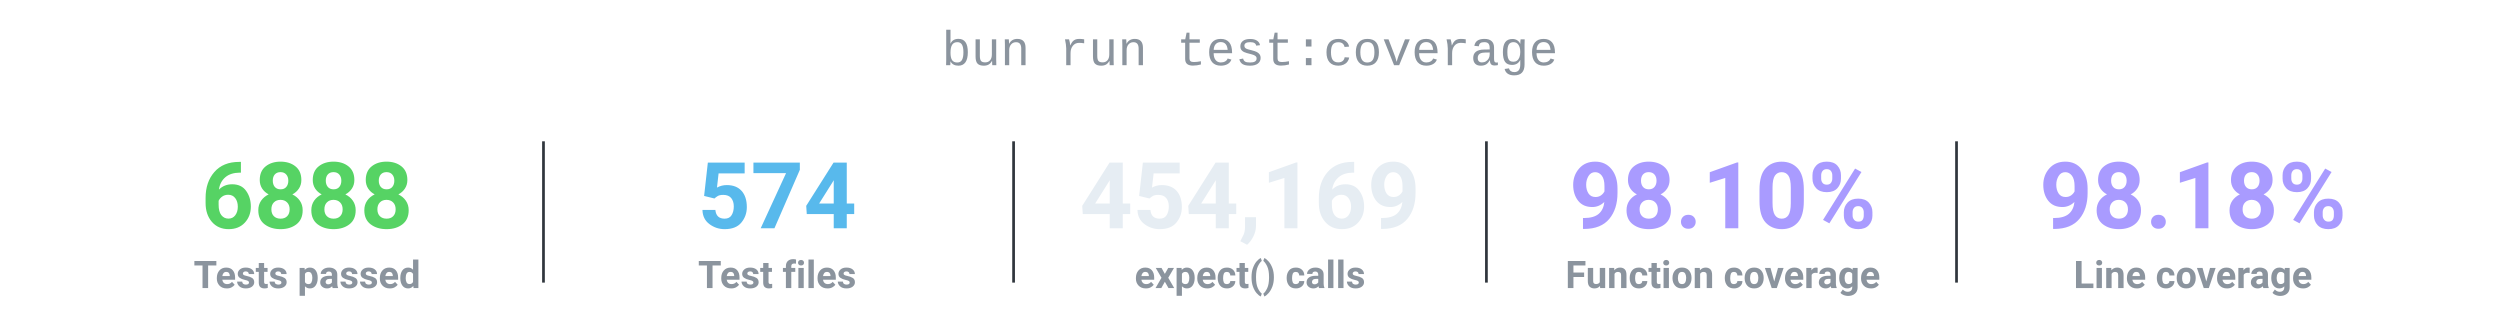
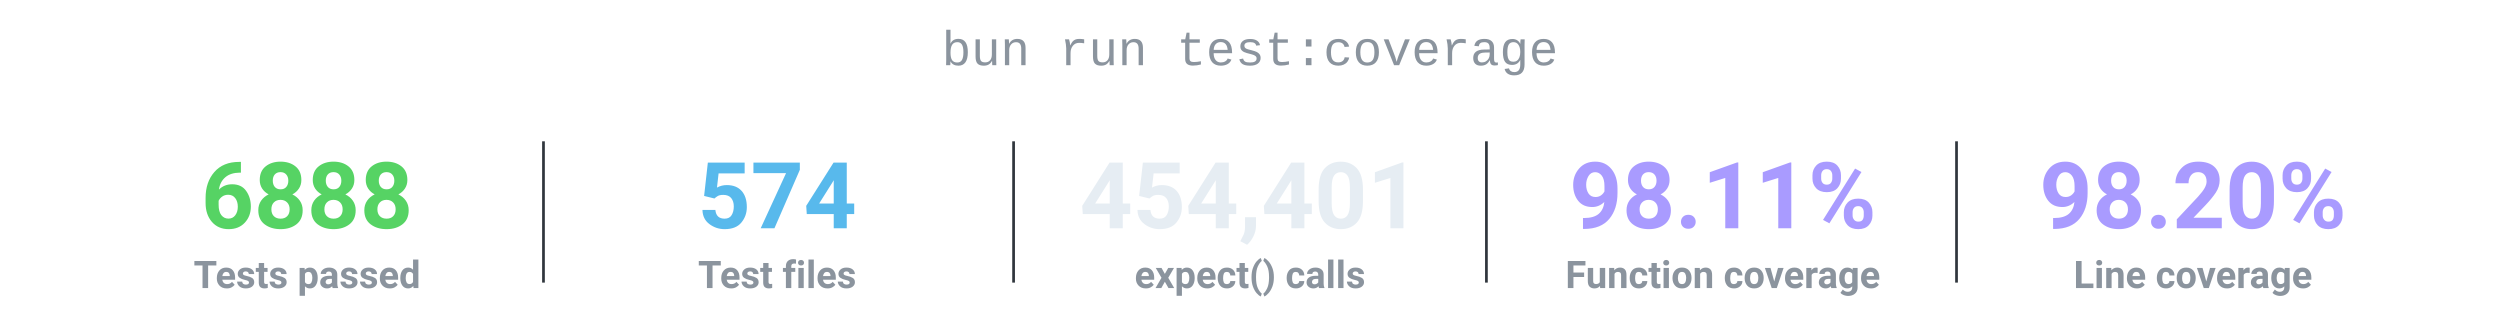
- <svg xmlns="http://www.w3.org/2000/svg" viewBox="0 0 920 122" width="920" height="122" role="img" aria-label="bun run test:coverage — 6888 tests passed, 574 test files, 454,169 expect() calls, 98.10% function coverage, 98.18% line coverage">
+ <svg xmlns="http://www.w3.org/2000/svg" viewBox="0 0 920 122" width="920" height="122" role="img" aria-label="bun run test:coverage — 6888 tests passed, 574 test files, 454,401 expect() calls, 98.11% function coverage, 98.20% line coverage">
  <style>
    .cmd { font-family: ui-monospace, SFMono-Regular, 'SF Mono', Menlo, Consolas, 'Liberation Mono', monospace; font-weight: 500; font-size: 18px; }
    .val { font-family: system-ui, -apple-system, BlinkMacSystemFont, 'Segoe UI', Roboto, sans-serif; font-weight: 700; font-size: 34px; }
    .lbl { font-family: system-ui, -apple-system, BlinkMacSystemFont, 'Segoe UI', Roboto, sans-serif; font-weight: 600; font-size: 14px; }
  </style>
  <text x="460" y="24" text-anchor="middle" class="cmd" fill="#8b949e">bun run test:coverage</text>
  <line x1="200" y1="52" x2="200" y2="104" stroke="#30363d" stroke-width="1" />
  <line x1="373" y1="52" x2="373" y2="104" stroke="#30363d" stroke-width="1" />
  <line x1="547" y1="52" x2="547" y2="104" stroke="#30363d" stroke-width="1" />
  <line x1="720" y1="52" x2="720" y2="104" stroke="#30363d" stroke-width="1" />
  <text x="113" y="84" text-anchor="middle" class="val" fill="#56d364">6888</text>
  <text x="113" y="106" text-anchor="middle" class="lbl" fill="#8b949e">Tests passed</text>
  <text x="286" y="84" text-anchor="middle" class="val" fill="#58b9ec">574</text>
  <text x="286" y="106" text-anchor="middle" class="lbl" fill="#8b949e">Test files</text>
-   <text x="460" y="84" text-anchor="middle" class="val" fill="#e6edf3">454,169</text>
+   <text x="460" y="84" text-anchor="middle" class="val" fill="#e6edf3">454,401</text>
  <text x="460" y="106" text-anchor="middle" class="lbl" fill="#8b949e">expect() calls</text>
-   <text x="634" y="84" text-anchor="middle" class="val" fill="#a99bff">98.10%</text>
+   <text x="634" y="84" text-anchor="middle" class="val" fill="#a99bff">98.11%</text>
  <text x="634" y="106" text-anchor="middle" class="lbl" fill="#8b949e">Function coverage</text>
-   <text x="807" y="84" text-anchor="middle" class="val" fill="#a99bff">98.18%</text>
+   <text x="807" y="84" text-anchor="middle" class="val" fill="#a99bff">98.20%</text>
  <text x="807" y="106" text-anchor="middle" class="lbl" fill="#8b949e">Line coverage</text>
</svg>
